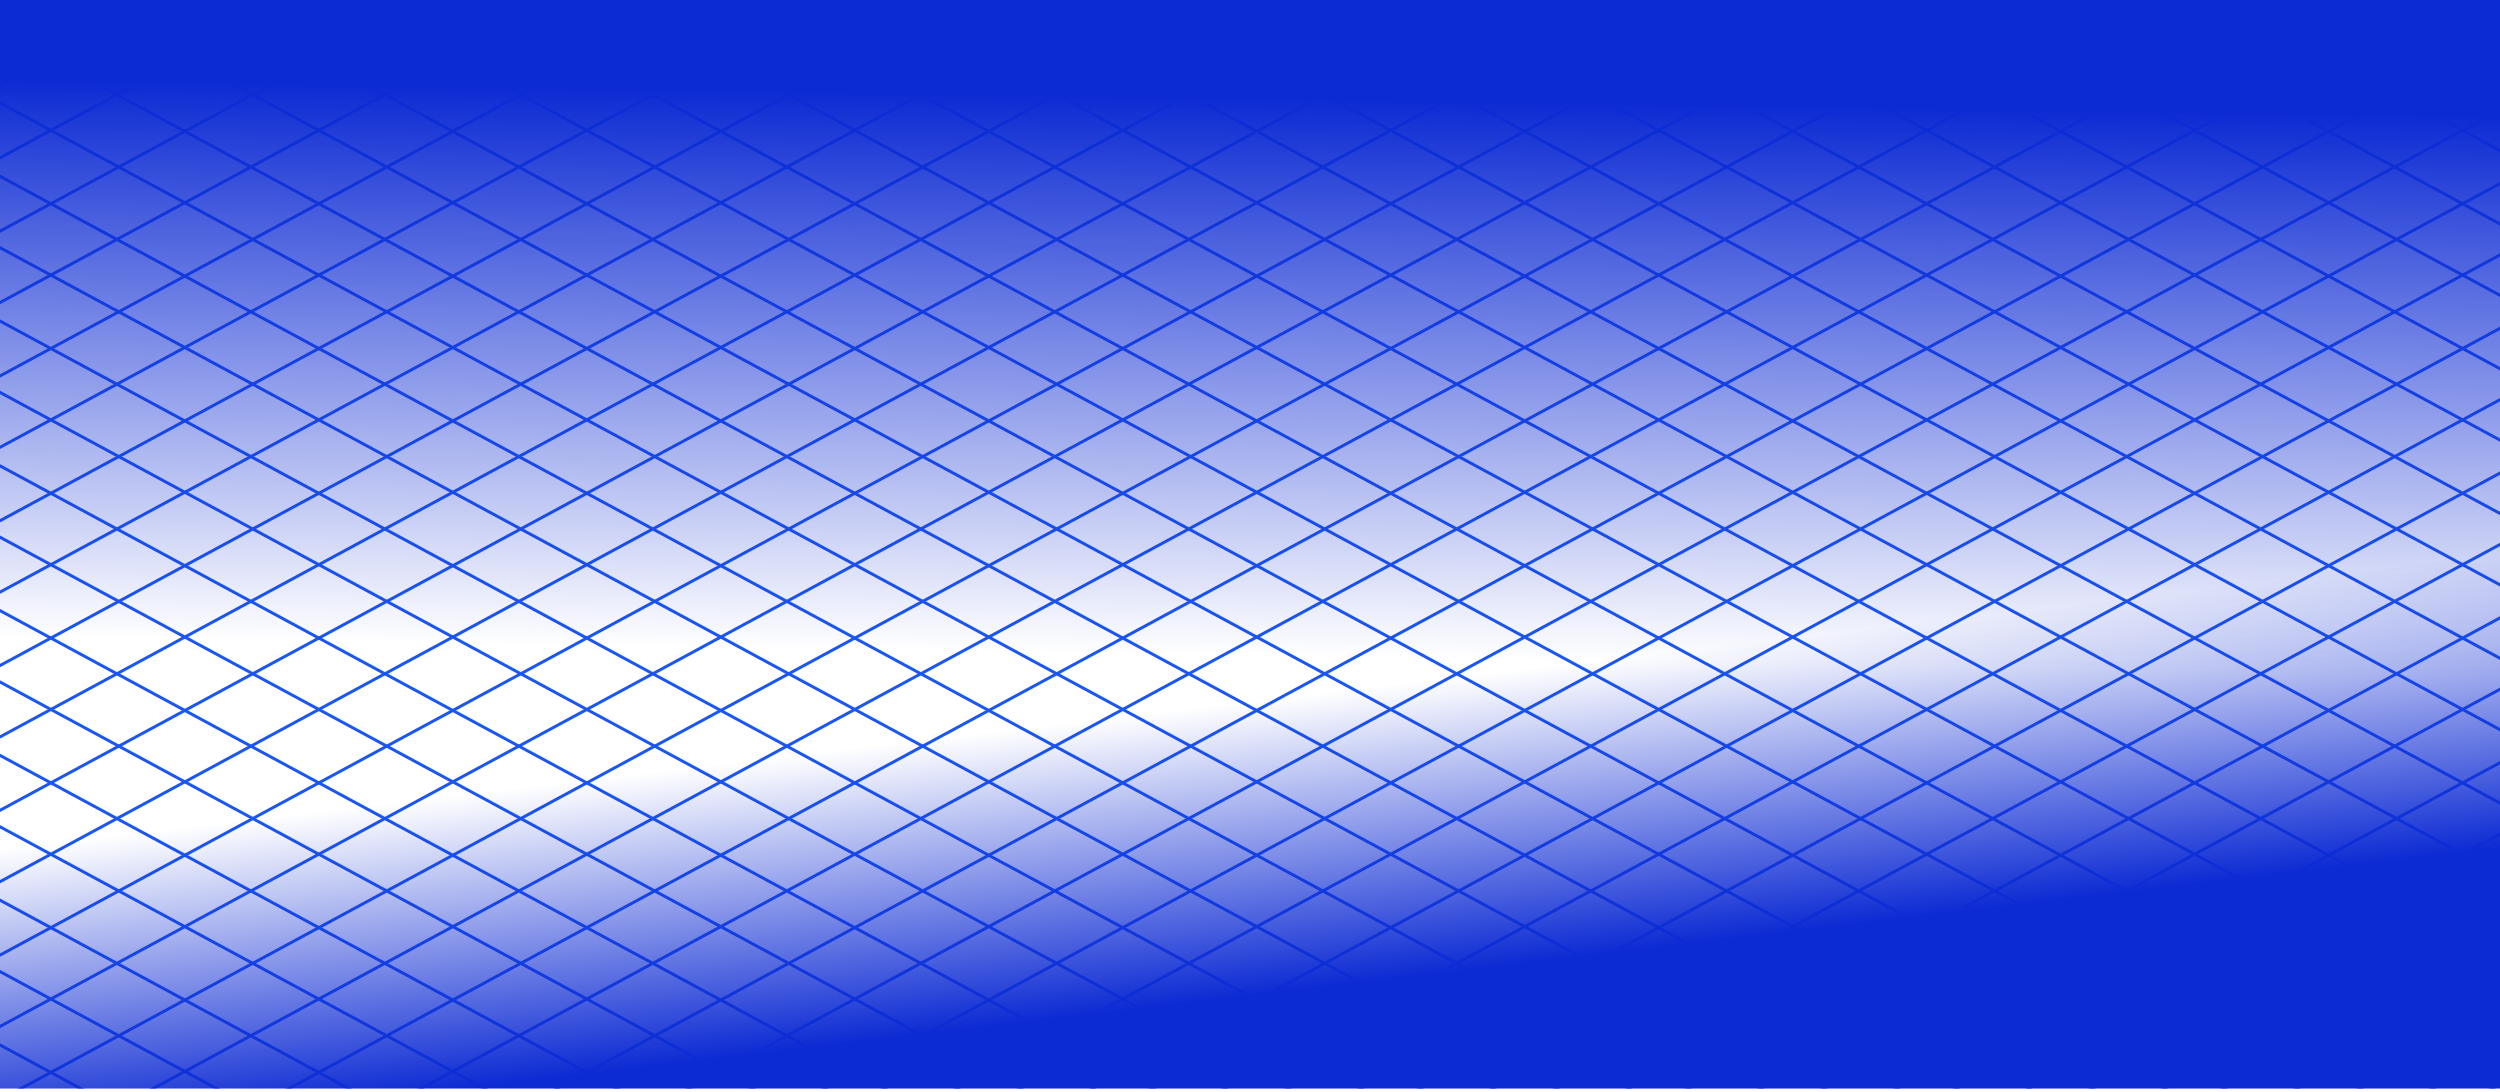
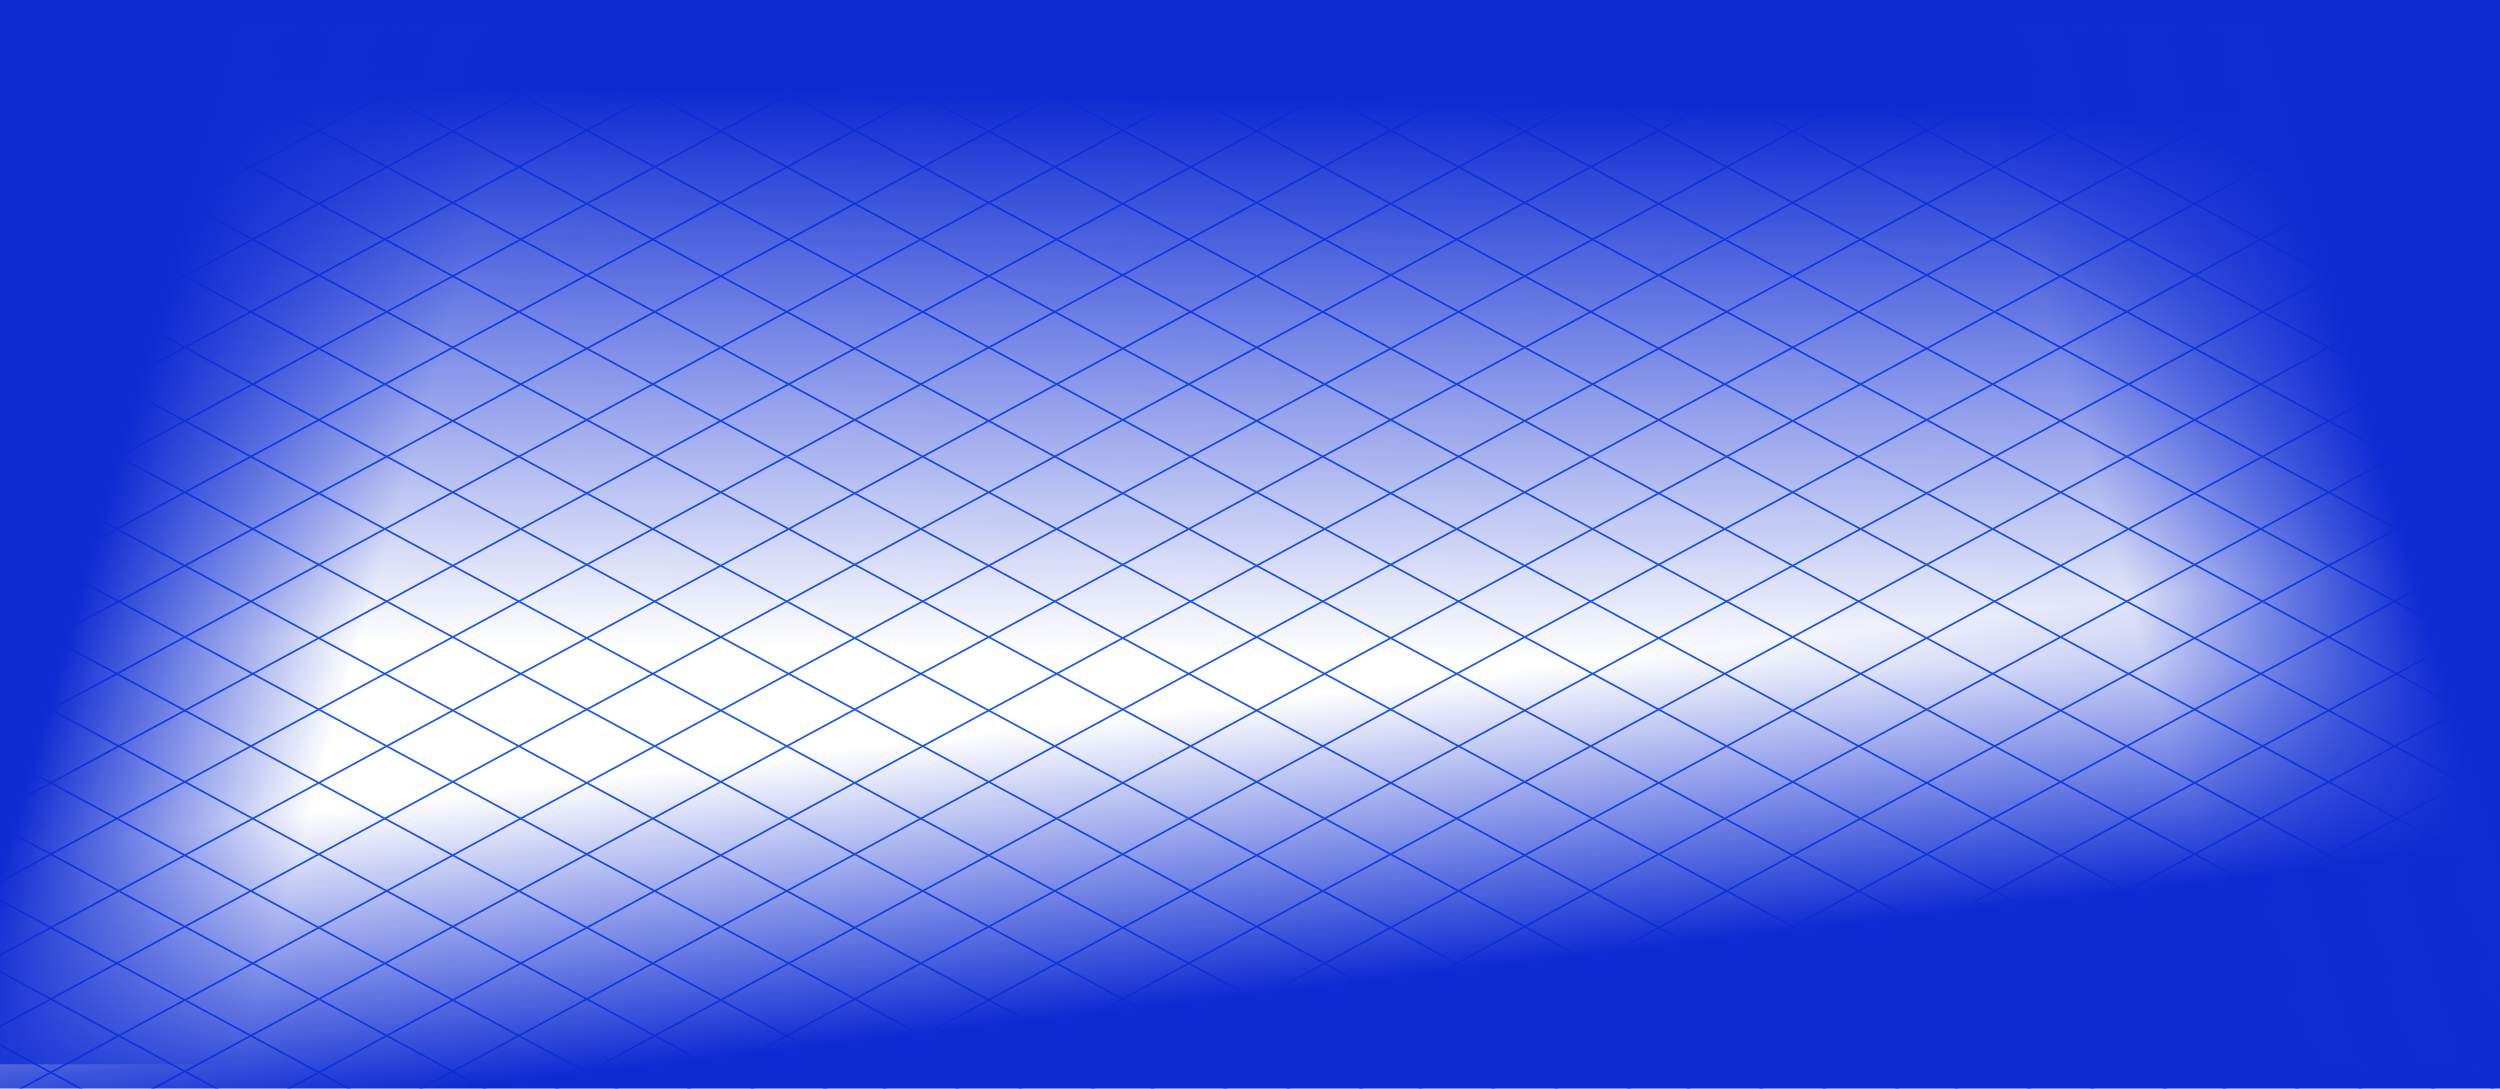
- <svg xmlns="http://www.w3.org/2000/svg" width="834" height="364" viewBox="0 0 834 364" fill="none">
-   <mask id="mask0" style="mask-type:alpha" maskUnits="userSpaceOnUse" x="0" y="0" width="834" height="364">
-     <rect width="834" height="363.138" transform="matrix(-1 0 0 1 834 0)" fill="black" />
+ <svg xmlns="http://www.w3.org/2000/svg" width="1440" height="627" viewBox="0 0 1440 627" fill="none">
+   <mask id="mask0" style="mask-type:alpha" maskUnits="userSpaceOnUse" x="0" y="0" width="1440" height="627">
+     <rect width="1440" height="627" transform="matrix(-1 0 0 1 1440 0)" fill="black" />
  </mask>
  <g mask="url(#mask0)">
-     <rect width="21.582" height="6486.41" transform="matrix(-0.52506 0.851065 0.879796 0.475351 -4037.6 -1470.98)" stroke="#1A55F5" />
-     <rect width="21.582" height="6486.41" transform="matrix(-0.52506 0.851065 0.879796 0.475351 -3680.02 -1470.98)" stroke="#1A55F5" />
-     <rect width="21.582" height="6486.41" transform="matrix(-0.52506 0.851065 0.879796 0.475351 -638.047 -1470.98)" stroke="#1A55F5" />
-     <rect width="21.582" height="6486.41" transform="matrix(-0.52506 0.851065 0.879796 0.475351 -3322.43 -1470.98)" stroke="#1A55F5" />
-     <rect width="21.582" height="6486.41" transform="matrix(-0.52506 0.851065 0.879796 0.475351 -280.457 -1470.98)" stroke="#1A55F5" />
-     <rect width="21.582" height="6486.41" transform="matrix(-0.52506 0.851065 0.879796 0.475351 -2964.84 -1470.98)" stroke="#1A55F5" />
-     <rect width="21.582" height="6486.41" transform="matrix(-0.52506 0.851065 0.879796 0.475351 77.127 -1470.98)" stroke="#1A55F5" />
-     <rect width="21.582" height="6486.41" transform="matrix(-0.52506 0.851065 0.879796 0.475351 -2607.26 -1470.98)" stroke="#1A55F5" />
-     <rect width="21.582" height="6486.41" transform="matrix(-0.52506 0.851065 0.879796 0.475351 434.717 -1470.98)" stroke="#1A55F5" />
-     <rect width="21.582" height="6486.41" transform="matrix(-0.52506 0.851065 0.879796 0.475351 -5470.44 -1470.98)" stroke="#1A55F5" />
-     <rect width="21.582" height="6486.41" transform="matrix(-0.52506 0.851065 0.879796 0.475351 -2249.67 -1470.98)" stroke="#1A55F5" />
-     <rect width="21.582" height="6486.41" transform="matrix(-0.52506 0.851065 0.879796 0.475351 792.305 -1470.98)" stroke="#1A55F5" />
-     <rect width="21.582" height="6486.41" transform="matrix(-0.52506 0.851065 0.879796 0.475351 -5112.85 -1470.98)" stroke="#1A55F5" />
-     <rect width="21.582" height="6486.41" transform="matrix(-0.52506 0.851065 0.879796 0.475351 -1892.08 -1470.98)" stroke="#1A55F5" />
-     <rect width="21.582" height="6486.41" transform="matrix(-0.52506 0.851065 0.879796 0.475351 -4755.26 -1470.98)" stroke="#1A55F5" />
-     <rect width="21.582" height="6486.41" transform="matrix(-0.52506 0.851065 0.879796 0.475351 -1534.5 -1470.98)" stroke="#1A55F5" />
-     <rect width="21.582" height="6486.41" transform="matrix(-0.52506 0.851065 0.879796 0.475351 -4397.68 -1470.98)" stroke="#1A55F5" />
-     <rect width="21.582" height="6486.41" transform="matrix(-0.52506 0.851065 0.879796 0.475351 -1176.91 -1470.98)" stroke="#1A55F5" />
-     <rect width="21.582" height="6486.41" transform="matrix(-0.52506 0.851065 0.879796 0.475351 -3948.21 -1470.98)" stroke="#1A55F5" />
-     <rect width="21.582" height="6486.41" transform="matrix(-0.52506 0.851065 0.879796 0.475351 -3590.62 -1470.98)" stroke="#1A55F5" />
-     <rect width="21.582" height="6486.41" transform="matrix(-0.52506 0.851065 0.879796 0.475351 -548.648 -1470.98)" stroke="#1A55F5" />
-     <rect width="21.582" height="6486.41" transform="matrix(-0.52506 0.851065 0.879796 0.475351 -3233.04 -1470.98)" stroke="#1A55F5" />
-     <rect width="21.582" height="6486.41" transform="matrix(-0.52506 0.851065 0.879796 0.475351 -191.061 -1470.98)" stroke="#1A55F5" />
-     <rect width="21.582" height="6486.41" transform="matrix(-0.52506 0.851065 0.879796 0.475351 -2875.45 -1470.98)" stroke="#1A55F5" />
-     <rect width="21.582" height="6486.41" transform="matrix(-0.52506 0.851065 0.879796 0.475351 166.525 -1470.98)" stroke="#1A55F5" />
-     <rect width="21.582" height="6486.41" transform="matrix(-0.52506 0.851065 0.879796 0.475351 -2517.86 -1470.98)" stroke="#1A55F5" />
-     <rect width="21.582" height="6486.41" transform="matrix(-0.52506 0.851065 0.879796 0.475351 524.111 -1470.98)" stroke="#1A55F5" />
-     <rect width="21.582" height="6486.41" transform="matrix(-0.52506 0.851065 0.879796 0.475351 -5381.04 -1470.98)" stroke="#1A55F5" />
-     <rect width="21.582" height="6486.41" transform="matrix(-0.52506 0.851065 0.879796 0.475351 -2160.27 -1470.98)" stroke="#1A55F5" />
-     <rect width="21.582" height="6486.41" transform="matrix(-0.52506 0.851065 0.879796 0.475351 -5023.45 -1470.98)" stroke="#1A55F5" />
-     <rect width="21.582" height="6486.41" transform="matrix(-0.52506 0.851065 0.879796 0.475351 -1802.68 -1470.98)" stroke="#1A55F5" />
-     <rect width="21.582" height="6486.41" transform="matrix(-0.52506 0.851065 0.879796 0.475351 -4665.86 -1470.98)" stroke="#1A55F5" />
-     <rect width="21.582" height="6486.41" transform="matrix(-0.52506 0.851065 0.879796 0.475351 -1445.1 -1470.98)" stroke="#1A55F5" />
-     <rect width="21.582" height="6486.41" transform="matrix(-0.52506 0.851065 0.879796 0.475351 -4308.28 -1470.98)" stroke="#1A55F5" />
-     <rect width="21.582" height="6486.41" transform="matrix(-0.52506 0.851065 0.879796 0.475351 -1087.51 -1470.98)" stroke="#1A55F5" />
-     <rect width="21.582" height="6486.41" transform="matrix(-0.52506 0.851065 0.879796 0.475351 -3858.81 -1470.98)" stroke="#1A55F5" />
-     <rect width="21.582" height="6486.41" transform="matrix(-0.52506 0.851065 0.879796 0.475351 -816.84 -1470.98)" stroke="#1A55F5" />
-     <rect width="21.582" height="6486.41" transform="matrix(-0.52506 0.851065 0.879796 0.475351 -3501.22 -1470.98)" stroke="#1A55F5" />
-     <rect width="21.582" height="6486.41" transform="matrix(-0.52506 0.851065 0.879796 0.475351 -459.25 -1470.98)" stroke="#1A55F5" />
-     <rect width="21.582" height="6486.41" transform="matrix(-0.52506 0.851065 0.879796 0.475351 -3143.63 -1470.98)" stroke="#1A55F5" />
-     <rect width="21.582" height="6486.41" transform="matrix(-0.52506 0.851065 0.879796 0.475351 -101.66 -1470.98)" stroke="#1A55F5" />
-     <rect width="21.582" height="6486.41" transform="matrix(-0.52506 0.851065 0.879796 0.475351 -2786.05 -1470.98)" stroke="#1A55F5" />
-     <rect width="21.582" height="6486.41" transform="matrix(-0.52506 0.851065 0.879796 0.475351 255.926 -1470.98)" stroke="#1A55F5" />
-     <rect width="21.582" height="6486.41" transform="matrix(-0.52506 0.851065 0.879796 0.475351 -5649.23 -1470.98)" stroke="#1A55F5" />
-     <rect width="21.582" height="6486.41" transform="matrix(-0.52506 0.851065 0.879796 0.475351 -2428.46 -1470.98)" stroke="#1A55F5" />
-     <rect width="21.582" height="6486.41" transform="matrix(-0.52506 0.851065 0.879796 0.475351 613.512 -1470.98)" stroke="#1A55F5" />
-     <rect width="21.582" height="6486.41" transform="matrix(-0.52506 0.851065 0.879796 0.475351 -5291.64 -1470.98)" stroke="#1A55F5" />
-     <rect width="21.582" height="6486.41" transform="matrix(-0.52506 0.851065 0.879796 0.475351 -2070.88 -1470.98)" stroke="#1A55F5" />
-     <rect width="21.582" height="6486.41" transform="matrix(-0.52506 0.851065 0.879796 0.475351 -4934.05 -1470.98)" stroke="#1A55F5" />
-     <rect width="21.582" height="6486.41" transform="matrix(-0.52506 0.851065 0.879796 0.475351 -1713.29 -1470.98)" stroke="#1A55F5" />
-     <rect width="21.582" height="6486.41" transform="matrix(-0.52506 0.851065 0.879796 0.475351 -4576.47 -1470.98)" stroke="#1A55F5" />
-     <rect width="21.582" height="6486.41" transform="matrix(-0.52506 0.851065 0.879796 0.475351 -1355.7 -1470.98)" stroke="#1A55F5" />
-     <rect width="21.582" height="6486.41" transform="matrix(-0.52506 0.851065 0.879796 0.475351 -4218.88 -1470.98)" stroke="#1A55F5" />
-     <rect width="21.582" height="6486.41" transform="matrix(-0.52506 0.851065 0.879796 0.475351 -998.111 -1470.98)" stroke="#1A55F5" />
-     <rect width="21.582" height="6486.41" transform="matrix(-0.52506 0.851065 0.879796 0.475351 -3769.41 -1470.98)" stroke="#1A55F5" />
-     <rect width="21.582" height="6486.41" transform="matrix(-0.52506 0.851065 0.879796 0.475351 -727.439 -1470.98)" stroke="#1A55F5" />
-     <rect width="21.582" height="6486.41" transform="matrix(-0.52506 0.851065 0.879796 0.475351 -3411.83 -1470.98)" stroke="#1A55F5" />
-     <rect width="21.582" height="6486.41" transform="matrix(-0.52506 0.851065 0.879796 0.475351 -369.852 -1470.98)" stroke="#1A55F5" />
-     <rect width="21.582" height="6486.41" transform="matrix(-0.52506 0.851065 0.879796 0.475351 -3054.24 -1470.98)" stroke="#1A55F5" />
-     <rect width="21.582" height="6486.41" transform="matrix(-0.52506 0.851065 0.879796 0.475351 -12.2695 -1470.98)" stroke="#1A55F5" />
-     <rect width="21.582" height="6486.41" transform="matrix(-0.52506 0.851065 0.879796 0.475351 -2696.65 -1470.98)" stroke="#1A55F5" />
-     <rect width="21.582" height="6486.41" transform="matrix(-0.52506 0.851065 0.879796 0.475351 345.32 -1470.98)" stroke="#1A55F5" />
-     <rect width="21.582" height="6486.41" transform="matrix(-0.52506 0.851065 0.879796 0.475351 -5559.83 -1470.98)" stroke="#1A55F5" />
-     <rect width="21.582" height="6486.41" transform="matrix(-0.52506 0.851065 0.879796 0.475351 -2339.07 -1470.98)" stroke="#1A55F5" />
-     <rect width="21.582" height="6486.41" transform="matrix(-0.52506 0.851065 0.879796 0.475351 702.906 -1470.98)" stroke="#1A55F5" />
-     <rect width="21.582" height="6486.41" transform="matrix(-0.52506 0.851065 0.879796 0.475351 -5202.24 -1470.98)" stroke="#1A55F5" />
-     <rect width="21.582" height="6486.41" transform="matrix(-0.52506 0.851065 0.879796 0.475351 -1981.48 -1470.98)" stroke="#1A55F5" />
-     <rect width="21.582" height="6486.41" transform="matrix(-0.52506 0.851065 0.879796 0.475351 -4844.66 -1470.98)" stroke="#1A55F5" />
-     <rect width="21.582" height="6486.41" transform="matrix(-0.52506 0.851065 0.879796 0.475351 -1623.89 -1470.98)" stroke="#1A55F5" />
-     <rect width="21.582" height="6486.41" transform="matrix(-0.52506 0.851065 0.879796 0.475351 -4487.07 -1470.98)" stroke="#1A55F5" />
-     <rect width="21.582" height="6486.41" transform="matrix(-0.52506 0.851065 0.879796 0.475351 -1266.3 -1470.98)" stroke="#1A55F5" />
-     <rect width="21.582" height="6486.41" transform="matrix(-0.52506 0.851065 0.879796 0.475351 -4129.48 -1470.98)" stroke="#1A55F5" />
-     <rect width="21.582" height="6486.41" transform="matrix(-0.52506 0.851065 0.879796 0.475351 -908.719 -1470.98)" stroke="#1A55F5" />
-     <rect width="21.582" height="6486.41" transform="matrix(0.52506 0.851065 -0.879796 0.475351 4607.87 -1470.98)" stroke="#1A55F5" />
-     <rect width="21.582" height="6486.41" transform="matrix(0.52506 0.851065 -0.879796 0.475351 4250.28 -1470.98)" stroke="#1A55F5" />
-     <rect width="21.582" height="6486.41" transform="matrix(0.52506 0.851065 -0.879796 0.475351 1208.32 -1470.98)" stroke="#1A55F5" />
-     <rect width="21.582" height="6486.41" transform="matrix(0.52506 0.851065 -0.879796 0.475351 3892.7 -1470.98)" stroke="#1A55F5" />
-     <rect width="21.582" height="6486.41" transform="matrix(0.52506 0.851065 -0.879796 0.475351 850.73 -1470.98)" stroke="#1A55F5" />
-     <rect width="21.582" height="6486.41" transform="matrix(0.52506 0.851065 -0.879796 0.475351 3535.11 -1470.98)" stroke="#1A55F5" />
-     <rect width="21.582" height="6486.41" transform="matrix(0.52506 0.851065 -0.879796 0.475351 493.141 -1470.98)" stroke="#1A55F5" />
-     <rect width="21.582" height="6486.41" transform="matrix(0.52506 0.851065 -0.879796 0.475351 6398.29 -1470.98)" stroke="#1A55F5" />
-     <rect width="21.582" height="6486.41" transform="matrix(0.52506 0.851065 -0.879796 0.475351 3177.53 -1470.98)" stroke="#1A55F5" />
-     <rect width="21.582" height="6486.41" transform="matrix(0.52506 0.851065 -0.879796 0.475351 135.559 -1470.98)" stroke="#1A55F5" />
-     <rect width="21.582" height="6486.41" transform="matrix(0.52506 0.851065 -0.879796 0.475351 6040.7 -1470.98)" stroke="#1A55F5" />
-     <rect width="21.582" height="6486.41" transform="matrix(0.52506 0.851065 -0.879796 0.475351 2819.94 -1470.98)" stroke="#1A55F5" />
-     <rect width="21.582" height="6486.41" transform="matrix(0.52506 0.851065 -0.879796 0.475351 5683.12 -1470.98)" stroke="#1A55F5" />
-     <rect width="21.582" height="6486.41" transform="matrix(0.52506 0.851065 -0.879796 0.475351 2462.35 -1470.98)" stroke="#1A55F5" />
-     <rect width="21.582" height="6486.41" transform="matrix(0.52506 0.851065 -0.879796 0.475351 5325.53 -1470.98)" stroke="#1A55F5" />
-     <rect width="21.582" height="6486.41" transform="matrix(0.52506 0.851065 -0.879796 0.475351 2104.77 -1470.98)" stroke="#1A55F5" />
-     <rect width="21.582" height="6486.41" transform="matrix(0.52506 0.851065 -0.879796 0.475351 4967.95 -1470.98)" stroke="#1A55F5" />
-     <rect width="21.582" height="6486.41" transform="matrix(0.52506 0.851065 -0.879796 0.475351 1747.18 -1470.98)" stroke="#1A55F5" />
-     <rect width="21.582" height="6486.41" transform="matrix(0.52506 0.851065 -0.879796 0.475351 4518.48 -1470.98)" stroke="#1A55F5" />
-     <rect width="21.582" height="6486.41" transform="matrix(0.52506 0.851065 -0.879796 0.475351 4160.89 -1470.98)" stroke="#1A55F5" />
-     <rect width="21.582" height="6486.41" transform="matrix(0.52506 0.851065 -0.879796 0.475351 1118.92 -1470.98)" stroke="#1A55F5" />
-     <rect width="21.582" height="6486.41" transform="matrix(0.52506 0.851065 -0.879796 0.475351 3803.3 -1470.98)" stroke="#1A55F5" />
-     <rect width="21.582" height="6486.41" transform="matrix(0.52506 0.851065 -0.879796 0.475351 761.33 -1470.98)" stroke="#1A55F5" />
-     <rect width="21.582" height="6486.41" transform="matrix(0.52506 0.851065 -0.879796 0.475351 3445.72 -1470.98)" stroke="#1A55F5" />
-     <rect width="21.582" height="6486.41" transform="matrix(0.52506 0.851065 -0.879796 0.475351 403.744 -1470.98)" stroke="#1A55F5" />
-     <rect width="21.582" height="6486.41" transform="matrix(0.52506 0.851065 -0.879796 0.475351 6308.9 -1470.98)" stroke="#1A55F5" />
-     <rect width="21.582" height="6486.41" transform="matrix(0.52506 0.851065 -0.879796 0.475351 3088.13 -1470.98)" stroke="#1A55F5" />
-     <rect width="21.582" height="6486.41" transform="matrix(0.52506 0.851065 -0.879796 0.475351 46.1582 -1470.98)" stroke="#1A55F5" />
-     <rect width="21.582" height="6486.41" transform="matrix(0.52506 0.851065 -0.879796 0.475351 5951.31 -1470.98)" stroke="#1A55F5" />
-     <rect width="21.582" height="6486.41" transform="matrix(0.52506 0.851065 -0.879796 0.475351 2730.54 -1470.98)" stroke="#1A55F5" />
-     <rect width="21.582" height="6486.41" transform="matrix(0.52506 0.851065 -0.879796 0.475351 5593.72 -1470.98)" stroke="#1A55F5" />
-     <rect width="21.582" height="6486.41" transform="matrix(0.52506 0.851065 -0.879796 0.475351 2372.96 -1470.98)" stroke="#1A55F5" />
-     <rect width="21.582" height="6486.41" transform="matrix(0.52506 0.851065 -0.879796 0.475351 5236.13 -1470.98)" stroke="#1A55F5" />
-     <rect width="21.582" height="6486.41" transform="matrix(0.52506 0.851065 -0.879796 0.475351 2015.37 -1470.98)" stroke="#1A55F5" />
-     <rect width="21.582" height="6486.41" transform="matrix(0.52506 0.851065 -0.879796 0.475351 4878.55 -1470.98)" stroke="#1A55F5" />
-     <rect width="21.582" height="6486.41" transform="matrix(0.52506 0.851065 -0.879796 0.475351 1657.78 -1470.98)" stroke="#1A55F5" />
-     <rect width="21.582" height="6486.41" transform="matrix(0.52506 0.851065 -0.879796 0.475351 4429.08 -1470.98)" stroke="#1A55F5" />
-     <rect width="21.582" height="6486.41" transform="matrix(0.52506 0.851065 -0.879796 0.475351 1387.11 -1470.98)" stroke="#1A55F5" />
-     <rect width="21.582" height="6486.41" transform="matrix(0.52506 0.851065 -0.879796 0.475351 4071.49 -1470.98)" stroke="#1A55F5" />
-     <rect width="21.582" height="6486.41" transform="matrix(0.52506 0.851065 -0.879796 0.475351 1029.52 -1470.98)" stroke="#1A55F5" />
-     <rect width="21.582" height="6486.41" transform="matrix(0.52506 0.851065 -0.879796 0.475351 3713.91 -1470.98)" stroke="#1A55F5" />
-     <rect width="21.582" height="6486.41" transform="matrix(0.52506 0.851065 -0.879796 0.475351 671.934 -1470.98)" stroke="#1A55F5" />
-     <rect width="21.582" height="6486.41" transform="matrix(0.52506 0.851065 -0.879796 0.475351 3356.32 -1470.98)" stroke="#1A55F5" />
-     <rect width="21.582" height="6486.41" transform="matrix(0.52506 0.851065 -0.879796 0.475351 314.346 -1470.98)" stroke="#1A55F5" />
-     <rect width="21.582" height="6486.41" transform="matrix(0.52506 0.851065 -0.879796 0.475351 6219.5 -1470.98)" stroke="#1A55F5" />
-     <rect width="21.582" height="6486.41" transform="matrix(0.52506 0.851065 -0.879796 0.475351 2998.73 -1470.98)" stroke="#1A55F5" />
-     <rect width="21.582" height="6486.41" transform="matrix(0.52506 0.851065 -0.879796 0.475351 5861.91 -1470.98)" stroke="#1A55F5" />
-     <rect width="21.582" height="6486.41" transform="matrix(0.52506 0.851065 -0.879796 0.475351 2641.15 -1470.98)" stroke="#1A55F5" />
-     <rect width="21.582" height="6486.41" transform="matrix(0.52506 0.851065 -0.879796 0.475351 5504.32 -1470.98)" stroke="#1A55F5" />
-     <rect width="21.582" height="6486.41" transform="matrix(0.52506 0.851065 -0.879796 0.475351 2283.56 -1470.98)" stroke="#1A55F5" />
-     <rect width="21.582" height="6486.41" transform="matrix(0.52506 0.851065 -0.879796 0.475351 5146.73 -1470.98)" stroke="#1A55F5" />
-     <rect width="21.582" height="6486.41" transform="matrix(0.52506 0.851065 -0.879796 0.475351 1925.97 -1470.98)" stroke="#1A55F5" />
-     <rect width="21.582" height="6486.41" transform="matrix(0.52506 0.851065 -0.879796 0.475351 4789.15 -1470.98)" stroke="#1A55F5" />
-     <rect width="21.582" height="6486.41" transform="matrix(0.52506 0.851065 -0.879796 0.475351 1568.39 -1470.98)" stroke="#1A55F5" />
-     <rect width="21.582" height="6486.41" transform="matrix(0.52506 0.851065 -0.879796 0.475351 4339.68 -1470.98)" stroke="#1A55F5" />
-     <rect width="21.582" height="6486.41" transform="matrix(0.52506 0.851065 -0.879796 0.475351 1297.71 -1470.98)" stroke="#1A55F5" />
-     <rect width="21.582" height="6486.41" transform="matrix(0.52506 0.851065 -0.879796 0.475351 3982.1 -1470.98)" stroke="#1A55F5" />
-     <rect width="21.582" height="6486.41" transform="matrix(0.52506 0.851065 -0.879796 0.475351 940.125 -1470.98)" stroke="#1A55F5" />
-     <rect width="21.582" height="6486.41" transform="matrix(0.52506 0.851065 -0.879796 0.475351 3624.51 -1470.98)" stroke="#1A55F5" />
-     <rect width="21.582" height="6486.41" transform="matrix(0.52506 0.851065 -0.879796 0.475351 582.537 -1470.98)" stroke="#1A55F5" />
-     <rect width="21.582" height="6486.41" transform="matrix(0.52506 0.851065 -0.879796 0.475351 6487.69 -1470.98)" stroke="#1A55F5" />
-     <rect width="21.582" height="6486.41" transform="matrix(0.52506 0.851065 -0.879796 0.475351 3266.93 -1470.98)" stroke="#1A55F5" />
-     <rect width="21.582" height="6486.41" transform="matrix(0.52506 0.851065 -0.879796 0.475351 224.953 -1470.98)" stroke="#1A55F5" />
-     <rect width="21.582" height="6486.41" transform="matrix(0.52506 0.851065 -0.879796 0.475351 6130.1 -1470.98)" stroke="#1A55F5" />
-     <rect width="21.582" height="6486.41" transform="matrix(0.52506 0.851065 -0.879796 0.475351 2909.34 -1470.98)" stroke="#1A55F5" />
-     <rect width="21.582" height="6486.41" transform="matrix(0.52506 0.851065 -0.879796 0.475351 5772.51 -1470.98)" stroke="#1A55F5" />
-     <rect width="21.582" height="6486.41" transform="matrix(0.52506 0.851065 -0.879796 0.475351 2551.75 -1470.98)" stroke="#1A55F5" />
-     <rect width="21.582" height="6486.41" transform="matrix(0.52506 0.851065 -0.879796 0.475351 5414.93 -1470.98)" stroke="#1A55F5" />
-     <rect width="21.582" height="6486.41" transform="matrix(0.52506 0.851065 -0.879796 0.475351 2194.16 -1470.98)" stroke="#1A55F5" />
-     <rect width="21.582" height="6486.41" transform="matrix(0.52506 0.851065 -0.879796 0.475351 5057.34 -1470.98)" stroke="#1A55F5" />
-     <rect width="21.582" height="6486.41" transform="matrix(0.52506 0.851065 -0.879796 0.475351 1836.57 -1470.98)" stroke="#1A55F5" />
-     <rect width="21.582" height="6486.41" transform="matrix(0.52506 0.851065 -0.879796 0.475351 4699.75 -1470.98)" stroke="#1A55F5" />
-     <rect width="21.582" height="6486.41" transform="matrix(0.52506 0.851065 -0.879796 0.475351 1478.99 -1470.98)" stroke="#1A55F5" />
+     <rect width="37.264" height="11199.5" transform="matrix(-0.52506 0.851065 0.879796 0.475351 -6971.4 -2539.82)" stroke="#1A55F5" />
+     <rect width="37.264" height="11199.5" transform="matrix(-0.52506 0.851065 0.879796 0.475351 -6353.98 -2539.82)" stroke="#1A55F5" />
+     <rect width="37.264" height="11199.5" transform="matrix(-0.52506 0.851065 0.879796 0.475351 -1101.66 -2539.82)" stroke="#1A55F5" />
+     <rect width="37.264" height="11199.5" transform="matrix(-0.52506 0.851065 0.879796 0.475351 -5736.57 -2539.82)" stroke="#1A55F5" />
+     <rect width="37.264" height="11199.5" transform="matrix(-0.52506 0.851065 0.879796 0.475351 -484.242 -2539.82)" stroke="#1A55F5" />
+     <rect width="37.264" height="11199.5" transform="matrix(-0.52506 0.851065 0.879796 0.475351 -5119.15 -2539.82)" stroke="#1A55F5" />
+     <rect width="37.264" height="11199.5" transform="matrix(-0.52506 0.851065 0.879796 0.475351 133.172 -2539.82)" stroke="#1A55F5" />
+     <rect width="37.264" height="11199.5" transform="matrix(-0.52506 0.851065 0.879796 0.475351 -4501.73 -2539.82)" stroke="#1A55F5" />
+     <rect width="37.264" height="11199.5" transform="matrix(-0.52506 0.851065 0.879796 0.475351 750.594 -2539.82)" stroke="#1A55F5" />
+     <rect width="37.264" height="11199.5" transform="matrix(-0.52506 0.851065 0.879796 0.475351 -9445.36 -2539.82)" stroke="#1A55F5" />
+     <rect width="37.264" height="11199.5" transform="matrix(-0.52506 0.851065 0.879796 0.475351 -3884.32 -2539.82)" stroke="#1A55F5" />
+     <rect width="37.264" height="11199.5" transform="matrix(-0.52506 0.851065 0.879796 0.475351 1368.01 -2539.82)" stroke="#1A55F5" />
+     <rect width="37.264" height="11199.5" transform="matrix(-0.52506 0.851065 0.879796 0.475351 -8827.94 -2539.82)" stroke="#1A55F5" />
+     <rect width="37.264" height="11199.5" transform="matrix(-0.52506 0.851065 0.879796 0.475351 -3266.9 -2539.82)" stroke="#1A55F5" />
+     <rect width="37.264" height="11199.5" transform="matrix(-0.52506 0.851065 0.879796 0.475351 -8210.52 -2539.82)" stroke="#1A55F5" />
+     <rect width="37.264" height="11199.5" transform="matrix(-0.52506 0.851065 0.879796 0.475351 -2649.49 -2539.82)" stroke="#1A55F5" />
+     <rect width="37.264" height="11199.5" transform="matrix(-0.52506 0.851065 0.879796 0.475351 -7593.11 -2539.82)" stroke="#1A55F5" />
+     <rect width="37.264" height="11199.5" transform="matrix(-0.52506 0.851065 0.879796 0.475351 -2032.07 -2539.82)" stroke="#1A55F5" />
+     <rect width="37.264" height="11199.5" transform="matrix(-0.52506 0.851065 0.879796 0.475351 -6817.05 -2539.82)" stroke="#1A55F5" />
+     <rect width="37.264" height="11199.5" transform="matrix(-0.52506 0.851065 0.879796 0.475351 -6199.63 -2539.82)" stroke="#1A55F5" />
+     <rect width="37.264" height="11199.5" transform="matrix(-0.52506 0.851065 0.879796 0.475351 -947.301 -2539.82)" stroke="#1A55F5" />
+     <rect width="37.264" height="11199.5" transform="matrix(-0.52506 0.851065 0.879796 0.475351 -5582.21 -2539.82)" stroke="#1A55F5" />
+     <rect width="37.264" height="11199.5" transform="matrix(-0.52506 0.851065 0.879796 0.475351 -329.887 -2539.82)" stroke="#1A55F5" />
+     <rect width="37.264" height="11199.5" transform="matrix(-0.52506 0.851065 0.879796 0.475351 -4964.8 -2539.82)" stroke="#1A55F5" />
+     <rect width="37.264" height="11199.5" transform="matrix(-0.52506 0.851065 0.879796 0.475351 287.529 -2539.82)" stroke="#1A55F5" />
+     <rect width="37.264" height="11199.5" transform="matrix(-0.52506 0.851065 0.879796 0.475351 -4347.38 -2539.82)" stroke="#1A55F5" />
+     <rect width="37.264" height="11199.5" transform="matrix(-0.52506 0.851065 0.879796 0.475351 904.945 -2539.82)" stroke="#1A55F5" />
+     <rect width="37.264" height="11199.5" transform="matrix(-0.52506 0.851065 0.879796 0.475351 -9291 -2539.82)" stroke="#1A55F5" />
+     <rect width="37.264" height="11199.5" transform="matrix(-0.52506 0.851065 0.879796 0.475351 -3729.97 -2539.82)" stroke="#1A55F5" />
+     <rect width="37.264" height="11199.5" transform="matrix(-0.52506 0.851065 0.879796 0.475351 -8673.58 -2539.82)" stroke="#1A55F5" />
+     <rect width="37.264" height="11199.5" transform="matrix(-0.52506 0.851065 0.879796 0.475351 -3112.54 -2539.82)" stroke="#1A55F5" />
+     <rect width="37.264" height="11199.5" transform="matrix(-0.52506 0.851065 0.879796 0.475351 -8056.17 -2539.82)" stroke="#1A55F5" />
+     <rect width="37.264" height="11199.5" transform="matrix(-0.52506 0.851065 0.879796 0.475351 -2495.13 -2539.82)" stroke="#1A55F5" />
+     <rect width="37.264" height="11199.5" transform="matrix(-0.52506 0.851065 0.879796 0.475351 -7438.75 -2539.82)" stroke="#1A55F5" />
+     <rect width="37.264" height="11199.5" transform="matrix(-0.52506 0.851065 0.879796 0.475351 -1877.71 -2539.82)" stroke="#1A55F5" />
+     <rect width="37.264" height="11199.5" transform="matrix(-0.52506 0.851065 0.879796 0.475351 -6662.7 -2539.82)" stroke="#1A55F5" />
+     <rect width="37.264" height="11199.5" transform="matrix(-0.52506 0.851065 0.879796 0.475351 -1410.37 -2539.82)" stroke="#1A55F5" />
+     <rect width="37.264" height="11199.5" transform="matrix(-0.52506 0.851065 0.879796 0.475351 -6045.27 -2539.82)" stroke="#1A55F5" />
+     <rect width="37.264" height="11199.5" transform="matrix(-0.52506 0.851065 0.879796 0.475351 -792.945 -2539.82)" stroke="#1A55F5" />
+     <rect width="37.264" height="11199.5" transform="matrix(-0.52506 0.851065 0.879796 0.475351 -5427.86 -2539.82)" stroke="#1A55F5" />
+     <rect width="37.264" height="11199.5" transform="matrix(-0.52506 0.851065 0.879796 0.475351 -175.529 -2539.82)" stroke="#1A55F5" />
+     <rect width="37.264" height="11199.5" transform="matrix(-0.52506 0.851065 0.879796 0.475351 -4810.44 -2539.82)" stroke="#1A55F5" />
+     <rect width="37.264" height="11199.5" transform="matrix(-0.52506 0.851065 0.879796 0.475351 441.887 -2539.82)" stroke="#1A55F5" />
+     <rect width="37.264" height="11199.5" transform="matrix(-0.52506 0.851065 0.879796 0.475351 -9754.06 -2539.82)" stroke="#1A55F5" />
+     <rect width="37.264" height="11199.5" transform="matrix(-0.52506 0.851065 0.879796 0.475351 -4193.03 -2539.82)" stroke="#1A55F5" />
+     <rect width="37.264" height="11199.5" transform="matrix(-0.52506 0.851065 0.879796 0.475351 1059.3 -2539.82)" stroke="#1A55F5" />
+     <rect width="37.264" height="11199.5" transform="matrix(-0.52506 0.851065 0.879796 0.475351 -9136.65 -2539.82)" stroke="#1A55F5" />
+     <rect width="37.264" height="11199.5" transform="matrix(-0.52506 0.851065 0.879796 0.475351 -3575.61 -2539.82)" stroke="#1A55F5" />
+     <rect width="37.264" height="11199.5" transform="matrix(-0.52506 0.851065 0.879796 0.475351 -8519.22 -2539.82)" stroke="#1A55F5" />
+     <rect width="37.264" height="11199.5" transform="matrix(-0.52506 0.851065 0.879796 0.475351 -2958.2 -2539.82)" stroke="#1A55F5" />
+     <rect width="37.264" height="11199.5" transform="matrix(-0.52506 0.851065 0.879796 0.475351 -7901.81 -2539.82)" stroke="#1A55F5" />
+     <rect width="37.264" height="11199.5" transform="matrix(-0.52506 0.851065 0.879796 0.475351 -2340.78 -2539.82)" stroke="#1A55F5" />
+     <rect width="37.264" height="11199.5" transform="matrix(-0.52506 0.851065 0.879796 0.475351 -7284.39 -2539.82)" stroke="#1A55F5" />
+     <rect width="37.264" height="11199.5" transform="matrix(-0.52506 0.851065 0.879796 0.475351 -1723.36 -2539.82)" stroke="#1A55F5" />
+     <rect width="37.264" height="11199.5" transform="matrix(-0.52506 0.851065 0.879796 0.475351 -6508.34 -2539.82)" stroke="#1A55F5" />
+     <rect width="37.264" height="11199.5" transform="matrix(-0.52506 0.851065 0.879796 0.475351 -1256.01 -2539.82)" stroke="#1A55F5" />
+     <rect width="37.264" height="11199.5" transform="matrix(-0.52506 0.851065 0.879796 0.475351 -5890.92 -2539.82)" stroke="#1A55F5" />
+     <rect width="37.264" height="11199.5" transform="matrix(-0.52506 0.851065 0.879796 0.475351 -638.594 -2539.82)" stroke="#1A55F5" />
+     <rect width="37.264" height="11199.5" transform="matrix(-0.52506 0.851065 0.879796 0.475351 -5273.51 -2539.82)" stroke="#1A55F5" />
+     <rect width="37.264" height="11199.5" transform="matrix(-0.52506 0.851065 0.879796 0.475351 -21.1797 -2539.82)" stroke="#1A55F5" />
+     <rect width="37.264" height="11199.5" transform="matrix(-0.52506 0.851065 0.879796 0.475351 -4656.09 -2539.82)" stroke="#1A55F5" />
+     <rect width="37.264" height="11199.5" transform="matrix(-0.52506 0.851065 0.879796 0.475351 596.238 -2539.82)" stroke="#1A55F5" />
+     <rect width="37.264" height="11199.5" transform="matrix(-0.52506 0.851065 0.879796 0.475351 -9599.7 -2539.82)" stroke="#1A55F5" />
+     <rect width="37.264" height="11199.5" transform="matrix(-0.52506 0.851065 0.879796 0.475351 -4038.67 -2539.82)" stroke="#1A55F5" />
+     <rect width="37.264" height="11199.5" transform="matrix(-0.52506 0.851065 0.879796 0.475351 1213.65 -2539.82)" stroke="#1A55F5" />
+     <rect width="37.264" height="11199.5" transform="matrix(-0.52506 0.851065 0.879796 0.475351 -8982.29 -2539.82)" stroke="#1A55F5" />
+     <rect width="37.264" height="11199.5" transform="matrix(-0.52506 0.851065 0.879796 0.475351 -3421.25 -2539.82)" stroke="#1A55F5" />
+     <rect width="37.264" height="11199.5" transform="matrix(-0.52506 0.851065 0.879796 0.475351 -8364.88 -2539.82)" stroke="#1A55F5" />
+     <rect width="37.264" height="11199.5" transform="matrix(-0.52506 0.851065 0.879796 0.475351 -2803.84 -2539.82)" stroke="#1A55F5" />
+     <rect width="37.264" height="11199.5" transform="matrix(-0.52506 0.851065 0.879796 0.475351 -7747.46 -2539.82)" stroke="#1A55F5" />
+     <rect width="37.264" height="11199.5" transform="matrix(-0.52506 0.851065 0.879796 0.475351 -2186.42 -2539.82)" stroke="#1A55F5" />
+     <rect width="37.264" height="11199.5" transform="matrix(-0.52506 0.851065 0.879796 0.475351 -7130.04 -2539.82)" stroke="#1A55F5" />
+     <rect width="37.264" height="11199.5" transform="matrix(-0.52506 0.851065 0.879796 0.475351 -1569.01 -2539.82)" stroke="#1A55F5" />
+     <rect width="37.264" height="11199.5" transform="matrix(0.52506 0.851065 -0.879796 0.475351 7956.04 -2539.82)" stroke="#1A55F5" />
+     <rect width="37.264" height="11199.5" transform="matrix(0.52506 0.851065 -0.879796 0.475351 7338.62 -2539.82)" stroke="#1A55F5" />
+     <rect width="37.264" height="11199.5" transform="matrix(0.52506 0.851065 -0.879796 0.475351 2086.3 -2539.82)" stroke="#1A55F5" />
+     <rect width="37.264" height="11199.5" transform="matrix(0.52506 0.851065 -0.879796 0.475351 6721.21 -2539.82)" stroke="#1A55F5" />
+     <rect width="37.264" height="11199.5" transform="matrix(0.52506 0.851065 -0.879796 0.475351 1468.89 -2539.82)" stroke="#1A55F5" />
+     <rect width="37.264" height="11199.5" transform="matrix(0.52506 0.851065 -0.879796 0.475351 6103.79 -2539.82)" stroke="#1A55F5" />
+     <rect width="37.264" height="11199.5" transform="matrix(0.52506 0.851065 -0.879796 0.475351 851.469 -2539.82)" stroke="#1A55F5" />
+     <rect width="37.264" height="11199.5" transform="matrix(0.52506 0.851065 -0.879796 0.475351 11047.4 -2539.82)" stroke="#1A55F5" />
+     <rect width="37.264" height="11199.5" transform="matrix(0.52506 0.851065 -0.879796 0.475351 5486.38 -2539.82)" stroke="#1A55F5" />
+     <rect width="37.264" height="11199.5" transform="matrix(0.52506 0.851065 -0.879796 0.475351 234.055 -2539.82)" stroke="#1A55F5" />
+     <rect width="37.264" height="11199.5" transform="matrix(0.52506 0.851065 -0.879796 0.475351 10430 -2539.82)" stroke="#1A55F5" />
+     <rect width="37.264" height="11199.5" transform="matrix(0.52506 0.851065 -0.879796 0.475351 4868.96 -2539.82)" stroke="#1A55F5" />
+     <rect width="37.264" height="11199.5" transform="matrix(0.52506 0.851065 -0.879796 0.475351 9812.58 -2539.82)" stroke="#1A55F5" />
+     <rect width="37.264" height="11199.5" transform="matrix(0.52506 0.851065 -0.879796 0.475351 4251.54 -2539.82)" stroke="#1A55F5" />
+     <rect width="37.264" height="11199.5" transform="matrix(0.52506 0.851065 -0.879796 0.475351 9195.17 -2539.82)" stroke="#1A55F5" />
+     <rect width="37.264" height="11199.5" transform="matrix(0.52506 0.851065 -0.879796 0.475351 3634.13 -2539.82)" stroke="#1A55F5" />
+     <rect width="37.264" height="11199.5" transform="matrix(0.52506 0.851065 -0.879796 0.475351 8577.75 -2539.82)" stroke="#1A55F5" />
+     <rect width="37.264" height="11199.5" transform="matrix(0.52506 0.851065 -0.879796 0.475351 3016.71 -2539.82)" stroke="#1A55F5" />
+     <rect width="37.264" height="11199.5" transform="matrix(0.52506 0.851065 -0.879796 0.475351 7801.69 -2539.82)" stroke="#1A55F5" />
+     <rect width="37.264" height="11199.5" transform="matrix(0.52506 0.851065 -0.879796 0.475351 7184.27 -2539.82)" stroke="#1A55F5" />
+     <rect width="37.264" height="11199.5" transform="matrix(0.52506 0.851065 -0.879796 0.475351 1931.95 -2539.82)" stroke="#1A55F5" />
+     <rect width="37.264" height="11199.5" transform="matrix(0.52506 0.851065 -0.879796 0.475351 6566.86 -2539.82)" stroke="#1A55F5" />
+     <rect width="37.264" height="11199.5" transform="matrix(0.52506 0.851065 -0.879796 0.475351 1314.53 -2539.82)" stroke="#1A55F5" />
+     <rect width="37.264" height="11199.5" transform="matrix(0.52506 0.851065 -0.879796 0.475351 5949.44 -2539.82)" stroke="#1A55F5" />
+     <rect width="37.264" height="11199.5" transform="matrix(0.52506 0.851065 -0.879796 0.475351 697.113 -2539.82)" stroke="#1A55F5" />
+     <rect width="37.264" height="11199.5" transform="matrix(0.52506 0.851065 -0.879796 0.475351 10893.1 -2539.82)" stroke="#1A55F5" />
+     <rect width="37.264" height="11199.5" transform="matrix(0.52506 0.851065 -0.879796 0.475351 5332.03 -2539.82)" stroke="#1A55F5" />
+     <rect width="37.264" height="11199.5" transform="matrix(0.52506 0.851065 -0.879796 0.475351 79.6973 -2539.82)" stroke="#1A55F5" />
+     <rect width="37.264" height="11199.5" transform="matrix(0.52506 0.851065 -0.879796 0.475351 10275.6 -2539.82)" stroke="#1A55F5" />
+     <rect width="37.264" height="11199.5" transform="matrix(0.52506 0.851065 -0.879796 0.475351 4714.61 -2539.82)" stroke="#1A55F5" />
+     <rect width="37.264" height="11199.5" transform="matrix(0.52506 0.851065 -0.879796 0.475351 9658.22 -2539.82)" stroke="#1A55F5" />
+     <rect width="37.264" height="11199.5" transform="matrix(0.52506 0.851065 -0.879796 0.475351 4097.19 -2539.82)" stroke="#1A55F5" />
+     <rect width="37.264" height="11199.5" transform="matrix(0.52506 0.851065 -0.879796 0.475351 9040.81 -2539.82)" stroke="#1A55F5" />
+     <rect width="37.264" height="11199.5" transform="matrix(0.52506 0.851065 -0.879796 0.475351 3479.77 -2539.82)" stroke="#1A55F5" />
+     <rect width="37.264" height="11199.5" transform="matrix(0.52506 0.851065 -0.879796 0.475351 8423.39 -2539.82)" stroke="#1A55F5" />
+     <rect width="37.264" height="11199.5" transform="matrix(0.52506 0.851065 -0.879796 0.475351 2862.36 -2539.82)" stroke="#1A55F5" />
+     <rect width="37.264" height="11199.5" transform="matrix(0.52506 0.851065 -0.879796 0.475351 7647.34 -2539.82)" stroke="#1A55F5" />
+     <rect width="37.264" height="11199.5" transform="matrix(0.52506 0.851065 -0.879796 0.475351 2395.01 -2539.82)" stroke="#1A55F5" />
+     <rect width="37.264" height="11199.5" transform="matrix(0.52506 0.851065 -0.879796 0.475351 7029.92 -2539.82)" stroke="#1A55F5" />
+     <rect width="37.264" height="11199.5" transform="matrix(0.52506 0.851065 -0.879796 0.475351 1777.59 -2539.82)" stroke="#1A55F5" />
+     <rect width="37.264" height="11199.5" transform="matrix(0.52506 0.851065 -0.879796 0.475351 6412.5 -2539.82)" stroke="#1A55F5" />
+     <rect width="37.264" height="11199.5" transform="matrix(0.52506 0.851065 -0.879796 0.475351 1160.17 -2539.82)" stroke="#1A55F5" />
+     <rect width="37.264" height="11199.5" transform="matrix(0.52506 0.851065 -0.879796 0.475351 5795.08 -2539.82)" stroke="#1A55F5" />
+     <rect width="37.264" height="11199.5" transform="matrix(0.52506 0.851065 -0.879796 0.475351 542.756 -2539.82)" stroke="#1A55F5" />
+     <rect width="37.264" height="11199.5" transform="matrix(0.52506 0.851065 -0.879796 0.475351 10738.7 -2539.82)" stroke="#1A55F5" />
+     <rect width="37.264" height="11199.5" transform="matrix(0.52506 0.851065 -0.879796 0.475351 5177.67 -2539.82)" stroke="#1A55F5" />
+     <rect width="37.264" height="11199.5" transform="matrix(0.52506 0.851065 -0.879796 0.475351 10121.3 -2539.82)" stroke="#1A55F5" />
+     <rect width="37.264" height="11199.5" transform="matrix(0.52506 0.851065 -0.879796 0.475351 4560.25 -2539.82)" stroke="#1A55F5" />
+     <rect width="37.264" height="11199.5" transform="matrix(0.52506 0.851065 -0.879796 0.475351 9503.87 -2539.82)" stroke="#1A55F5" />
+     <rect width="37.264" height="11199.5" transform="matrix(0.52506 0.851065 -0.879796 0.475351 3942.84 -2539.82)" stroke="#1A55F5" />
+     <rect width="37.264" height="11199.5" transform="matrix(0.52506 0.851065 -0.879796 0.475351 8886.45 -2539.82)" stroke="#1A55F5" />
+     <rect width="37.264" height="11199.5" transform="matrix(0.52506 0.851065 -0.879796 0.475351 3325.42 -2539.82)" stroke="#1A55F5" />
+     <rect width="37.264" height="11199.5" transform="matrix(0.52506 0.851065 -0.879796 0.475351 8269.04 -2539.82)" stroke="#1A55F5" />
+     <rect width="37.264" height="11199.5" transform="matrix(0.52506 0.851065 -0.879796 0.475351 2708.01 -2539.82)" stroke="#1A55F5" />
+     <rect width="37.264" height="11199.5" transform="matrix(0.52506 0.851065 -0.879796 0.475351 7492.98 -2539.82)" stroke="#1A55F5" />
+     <rect width="37.264" height="11199.5" transform="matrix(0.52506 0.851065 -0.879796 0.475351 2240.65 -2539.82)" stroke="#1A55F5" />
+     <rect width="37.264" height="11199.5" transform="matrix(0.52506 0.851065 -0.879796 0.475351 6875.56 -2539.82)" stroke="#1A55F5" />
+     <rect width="37.264" height="11199.5" transform="matrix(0.52506 0.851065 -0.879796 0.475351 1623.24 -2539.82)" stroke="#1A55F5" />
+     <rect width="37.264" height="11199.5" transform="matrix(0.52506 0.851065 -0.879796 0.475351 6258.15 -2539.82)" stroke="#1A55F5" />
+     <rect width="37.264" height="11199.5" transform="matrix(0.52506 0.851065 -0.879796 0.475351 1005.82 -2539.82)" stroke="#1A55F5" />
+     <rect width="37.264" height="11199.5" transform="matrix(0.52506 0.851065 -0.879796 0.475351 11201.8 -2539.82)" stroke="#1A55F5" />
+     <rect width="37.264" height="11199.5" transform="matrix(0.52506 0.851065 -0.879796 0.475351 5640.73 -2539.82)" stroke="#1A55F5" />
+     <rect width="37.264" height="11199.5" transform="matrix(0.52506 0.851065 -0.879796 0.475351 388.406 -2539.82)" stroke="#1A55F5" />
+     <rect width="37.264" height="11199.5" transform="matrix(0.52506 0.851065 -0.879796 0.475351 10584.3 -2539.82)" stroke="#1A55F5" />
+     <rect width="37.264" height="11199.5" transform="matrix(0.52506 0.851065 -0.879796 0.475351 5023.31 -2539.82)" stroke="#1A55F5" />
+     <rect width="37.264" height="11199.5" transform="matrix(0.52506 0.851065 -0.879796 0.475351 9966.93 -2539.82)" stroke="#1A55F5" />
+     <rect width="37.264" height="11199.5" transform="matrix(0.52506 0.851065 -0.879796 0.475351 4405.9 -2539.82)" stroke="#1A55F5" />
+     <rect width="37.264" height="11199.5" transform="matrix(0.52506 0.851065 -0.879796 0.475351 9349.52 -2539.82)" stroke="#1A55F5" />
+     <rect width="37.264" height="11199.5" transform="matrix(0.52506 0.851065 -0.879796 0.475351 3788.48 -2539.82)" stroke="#1A55F5" />
+     <rect width="37.264" height="11199.5" transform="matrix(0.52506 0.851065 -0.879796 0.475351 8732.1 -2539.82)" stroke="#1A55F5" />
+     <rect width="37.264" height="11199.5" transform="matrix(0.52506 0.851065 -0.879796 0.475351 3171.06 -2539.82)" stroke="#1A55F5" />
+     <rect width="37.264" height="11199.5" transform="matrix(0.52506 0.851065 -0.879796 0.475351 8114.69 -2539.82)" stroke="#1A55F5" />
+     <rect width="37.264" height="11199.5" transform="matrix(0.52506 0.851065 -0.879796 0.475351 2553.65 -2539.82)" stroke="#1A55F5" />
  </g>
-   <rect width="834" height="359.344" transform="matrix(-1 0 0 1 834 0)" fill="url(#paint0_linear)" />
-   <rect x="834" y="363.137" width="834" height="230.348" transform="rotate(-180 834 363.137)" fill="url(#paint1_linear)" />
+   <rect width="1440" height="620.449" transform="matrix(-1 0 0 1 1440 0)" fill="url(#paint0_linear)" />
+   <rect x="1440" y="627" width="1440" height="397.724" transform="rotate(-180 1440 627)" fill="url(#paint1_linear)" />
+   <rect x="1440" y="14" width="599" height="398" transform="rotate(90 1440 14)" fill="url(#paint2_linear)" />
+   <rect width="599" height="398" transform="matrix(-1.19249e-08 1 1 3.18662e-10 0 14)" fill="url(#paint3_linear)" />
  <defs>
-     <linearGradient id="paint0_linear" x1="260.915" y1="18.699" x2="263.891" y2="220.919" gradientUnits="userSpaceOnUse">
+     <linearGradient id="paint0_linear" x1="450.5" y1="32.286" x2="455.639" y2="381.443" gradientUnits="userSpaceOnUse">
      <stop offset="0.081" stop-color="#0D2BD3" />
      <stop offset="1" stop-color="#0D2BD3" stop-opacity="0" />
    </linearGradient>
-     <linearGradient id="paint1_linear" x1="1046.26" y1="409.749" x2="1058.68" y2="514.91" gradientUnits="userSpaceOnUse">
+     <linearGradient id="paint1_linear" x1="1806.5" y1="707.481" x2="1827.94" y2="889.054" gradientUnits="userSpaceOnUse">
+       <stop offset="0.081" stop-color="#0D2BD3" />
+       <stop offset="1" stop-color="#0D2BD3" stop-opacity="0" />
+     </linearGradient>
+     <linearGradient id="paint2_linear" x1="1592.45" y1="94.537" x2="1640.89" y2="265.011" gradientUnits="userSpaceOnUse">
+       <stop offset="0.081" stop-color="#0D2BD3" />
+       <stop offset="1" stop-color="#0D2BD3" stop-opacity="0" />
+     </linearGradient>
+     <linearGradient id="paint3_linear" x1="152.454" y1="80.537" x2="200.886" y2="251.011" gradientUnits="userSpaceOnUse">
      <stop offset="0.081" stop-color="#0D2BD3" />
      <stop offset="1" stop-color="#0D2BD3" stop-opacity="0" />
    </linearGradient>
  </defs>
</svg>
